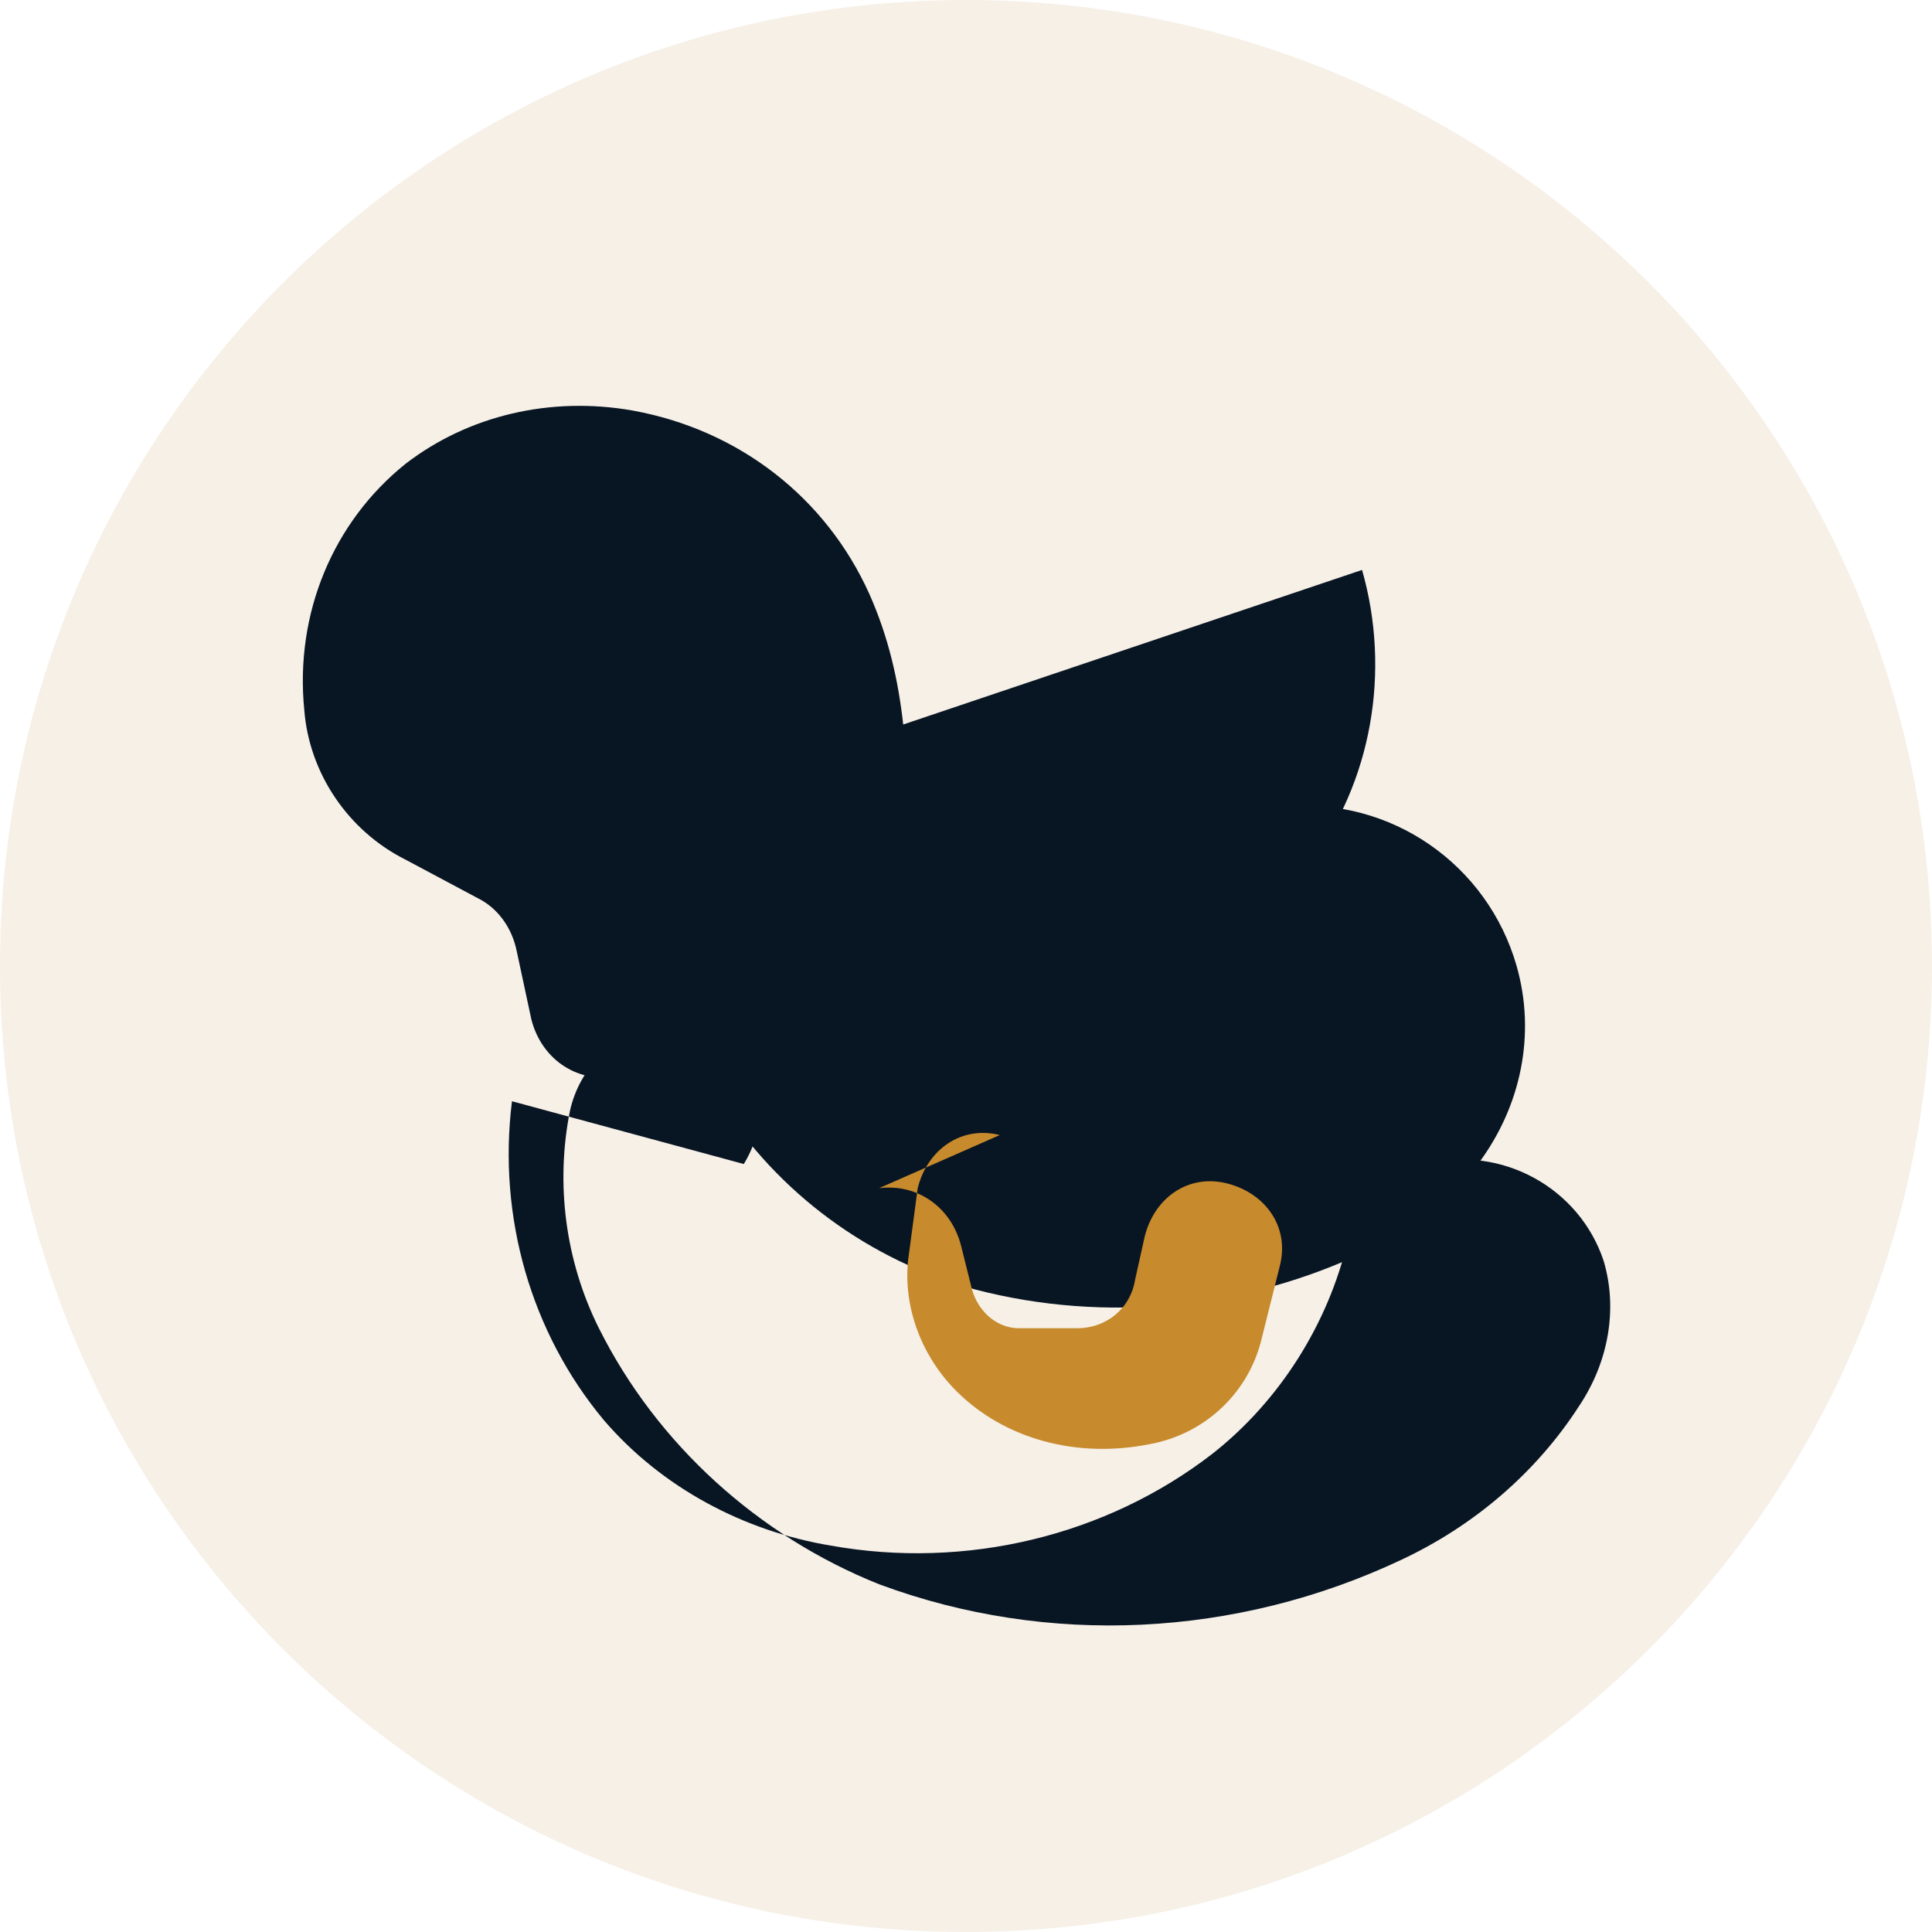
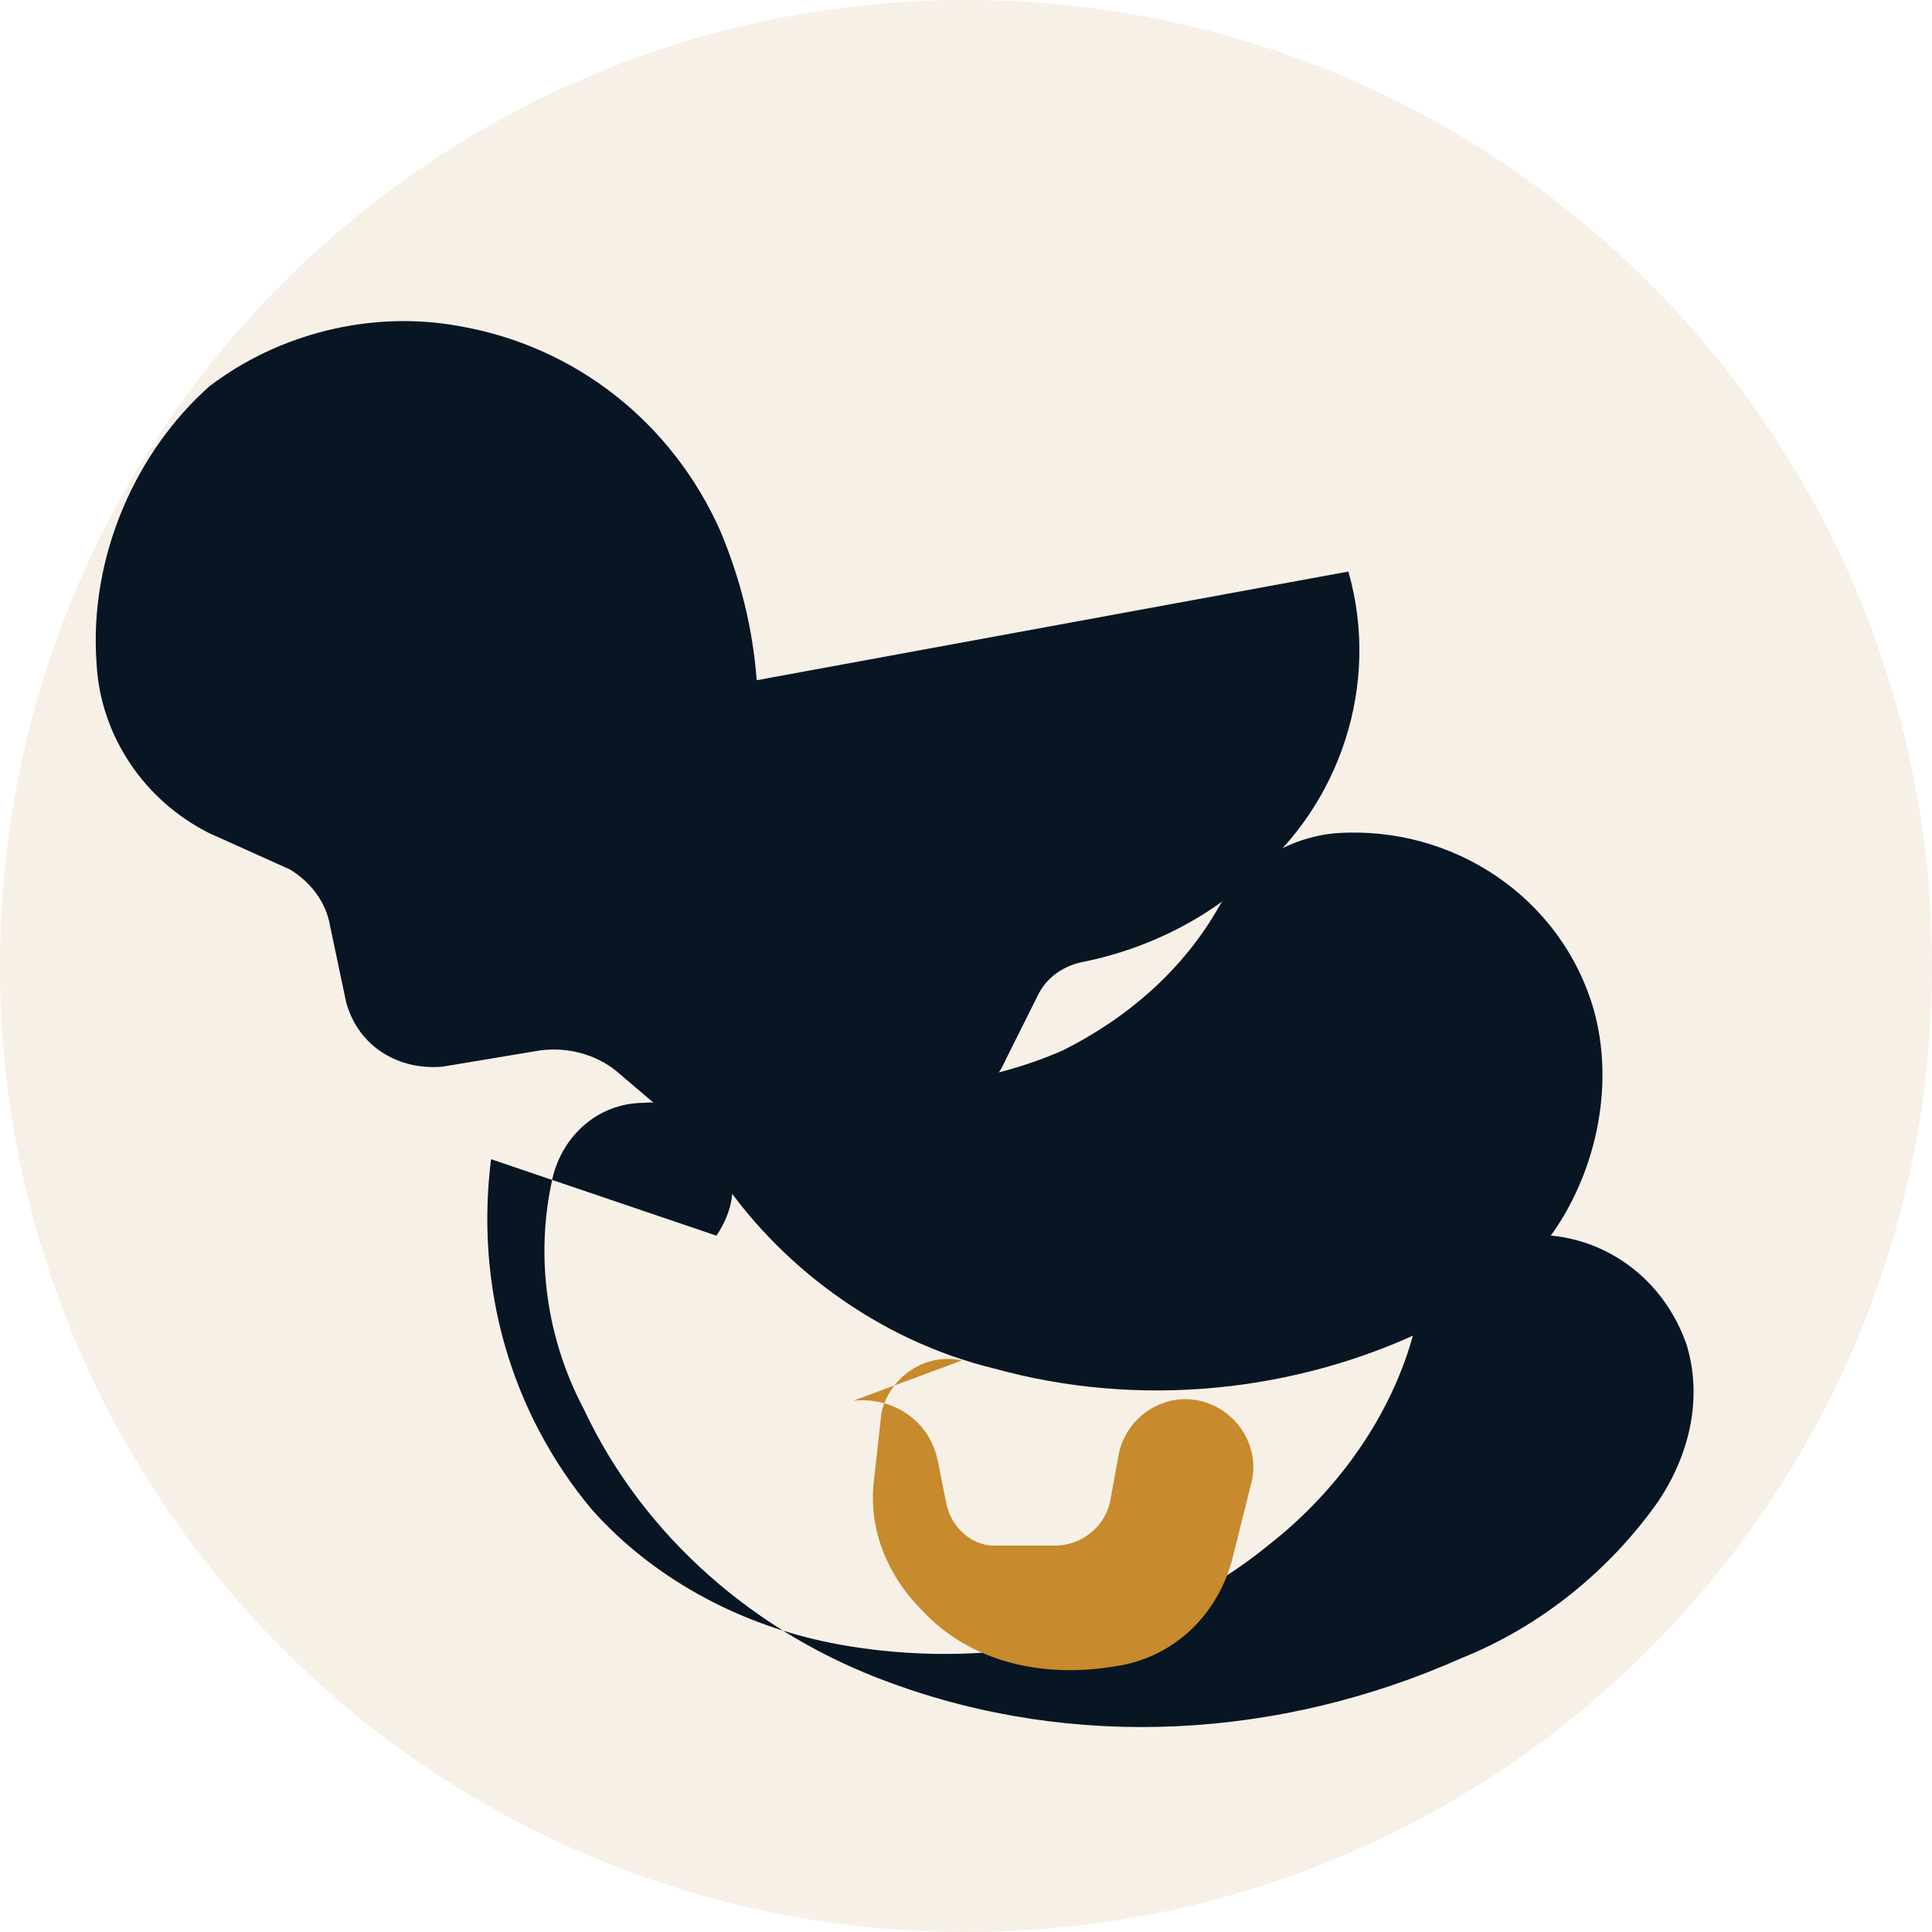
- <svg xmlns="http://www.w3.org/2000/svg" viewBox="0 0 40 40" fill="none" aria-hidden="true">
-   <circle cx="20" cy="20" r="20" fill="#F6F0E7" />
-   <path fill="#081523" d="M28.2 11.8c.6 2.1.2 4.4-1.1 6.1-.8 1-1.8 1.7-2.9 2.1-.4.2-.7.5-.9.9l-.5 1.1c-.2.5-.6.9-1.1 1.1l-2.2.9c-.8.3-1.6.1-2.2-.4l-1.4-1.2c-.4-.3-.9-.5-1.4-.4l-1.8.3c-.8.1-1.5-.4-1.7-1.2l-.3-1.4c-.1-.5-.4-.9-.8-1.1l-1.5-.8c-1.2-.6-2-1.8-2.1-3.1-.2-2 .6-3.9 2.1-5.1 1.3-1 3-1.4 4.7-1.1 2.2.4 4 1.8 4.9 3.8.4.9.6 1.8.7 2.7Z" />
-   <path fill="#081523" d="M12.8 18.4c.8 1.2 1.9 2.1 3.2 2.6 1.8.7 3.8.6 5.5-.2 1.2-.6 2.2-1.5 2.9-2.7.5-.8 1.3-1.3 2.2-1.4 2.2-.2 4.2 1.2 4.8 3.3.4 1.4.1 2.9-.8 4.1-.6.8-1.4 1.4-2.3 1.8-2.5 1.2-5.4 1.5-8.1.8-2.2-.6-4.1-2-5.3-3.9-.8-1.2-1.1-2.6-1-4 .1-1.2.6-2.3 1.4-3.2.5-.6 1.2-.9 1.9-.8.8.1 1.4.7 1.6 1.4Z" />
-   <path fill="#081523" d="M10.6 22.8c-.3 2.4.4 4.8 1.9 6.6 1.2 1.4 2.9 2.3 4.7 2.6 2.8.5 5.7-.2 7.9-1.9 1.4-1.1 2.4-2.7 2.8-4.4.2-.8.8-1.4 1.6-1.6 1.6-.4 3.2.5 3.7 2 .3 1 .1 2.1-.5 3-.9 1.4-2.2 2.5-3.7 3.2-3.4 1.6-7.3 1.8-10.8.5-2.5-1-4.6-2.9-5.8-5.3-.7-1.4-.9-3-.6-4.5.2-.9.9-1.6 1.8-1.7.9-.1 1.7.5 2 1.3.2.5.1 1-.2 1.5Z" />
-   <path fill="#C78A2C" d="M18.2 24.6c.8-.1 1.5.4 1.7 1.2l.2.8c.1.5.5.9 1 .9h1.2c.6 0 1.1-.4 1.2-1l.2-.9c.2-.8.9-1.3 1.7-1.1.8.2 1.3.9 1.1 1.7l-.4 1.6c-.3 1.1-1.2 1.9-2.3 2.1-1.5.3-3-.1-4-1.1-.7-.7-1.1-1.7-1-2.7l.2-1.5c.2-.8.9-1.3 1.7-1.1Z" />
+ <svg xmlns="http://www.w3.org/2000/svg" viewBox="0 0 48 48" fill="none" aria-hidden="true">
+   <circle cx="24" cy="24" r="24" fill="#F6F0E7" />
+   <path fill="#081523" d="M33.5 14.2c.8 2.8-.2 5.8-2.4 7.6-1.2 1.1-2.7 1.8-4.2 2.1-.5.1-.9.4-1.1.8l-.8 1.6c-.3.7-.9 1.2-1.6 1.4l-3.1 1.2c-1.1.4-2.2.1-3-.6l-2-1.7c-.5-.4-1.2-.6-1.9-.5l-2.4.4c-1.1.1-2.1-.5-2.4-1.6l-.4-1.9c-.1-.6-.5-1.1-1-1.4l-2-.9c-1.6-.8-2.7-2.4-2.8-4.2-.2-2.7 1-5.3 2.8-6.9 1.7-1.3 4-1.9 6.2-1.5 2.9.5 5.3 2.4 6.5 5.1.5 1.2.8 2.4.9 3.7Z" />
+   <path fill="#081523" d="M14.8 22.8c1 1.6 2.5 2.8 4.2 3.5 2.4 1 5.1.8 7.4-.2 1.6-.8 3-2 3.9-3.6.6-1 1.7-1.7 2.9-1.8 2.9-.2 5.6 1.6 6.4 4.4.5 1.8.1 3.9-1 5.5-.8 1.1-1.9 1.9-3.1 2.4-3.3 1.6-7.2 2-10.8 1-2.9-.7-5.4-2.6-6.9-4.9-1-1.6-1.4-3.5-1.3-5.3.1-1.6.7-3.1 1.8-4.2.6-.8 1.5-1.2 2.5-1.1 1 .1 1.9.9 2.2 2 .2.6.2 1.3-.1 1.9Z" />
+   <path fill="#081523" d="M12.2 28.8c-.4 3.2.5 6.3 2.5 8.7 1.6 1.8 3.9 3 6.4 3.4 3.7.6 7.6-.2 10.4-2.5 1.8-1.4 3.2-3.4 3.7-5.6.3-1 .9-1.8 2-2 2-.5 4 .6 4.7 2.6.4 1.3.1 2.7-.7 3.9-1.2 1.7-2.9 3.1-4.9 3.9-4.5 2-9.6 2.3-14.2.6-3.3-1.2-6.1-3.6-7.6-6.8-.9-1.7-1.2-3.7-.8-5.6.2-1.1 1.1-2 2.3-2 .9-.1 1.8.6 2.1 1.5.2.6.1 1.2-.3 1.8Z" />
+   <path fill="#C78A2C" d="M21.2 34.8c1-.1 1.9.5 2.1 1.5l.2 1c.1.6.6 1.1 1.2 1.1h1.5c.7 0 1.3-.5 1.4-1.2l.2-1.1c.2-.9 1.1-1.5 2-1.3.9.2 1.5 1.1 1.3 2l-.5 2c-.4 1.4-1.5 2.4-2.9 2.6-1.8.3-3.6-.1-4.8-1.4-.8-.8-1.3-1.9-1.2-3.1l.2-1.8c.2-.9 1.1-1.5 2-1.3Z" />
</svg>
